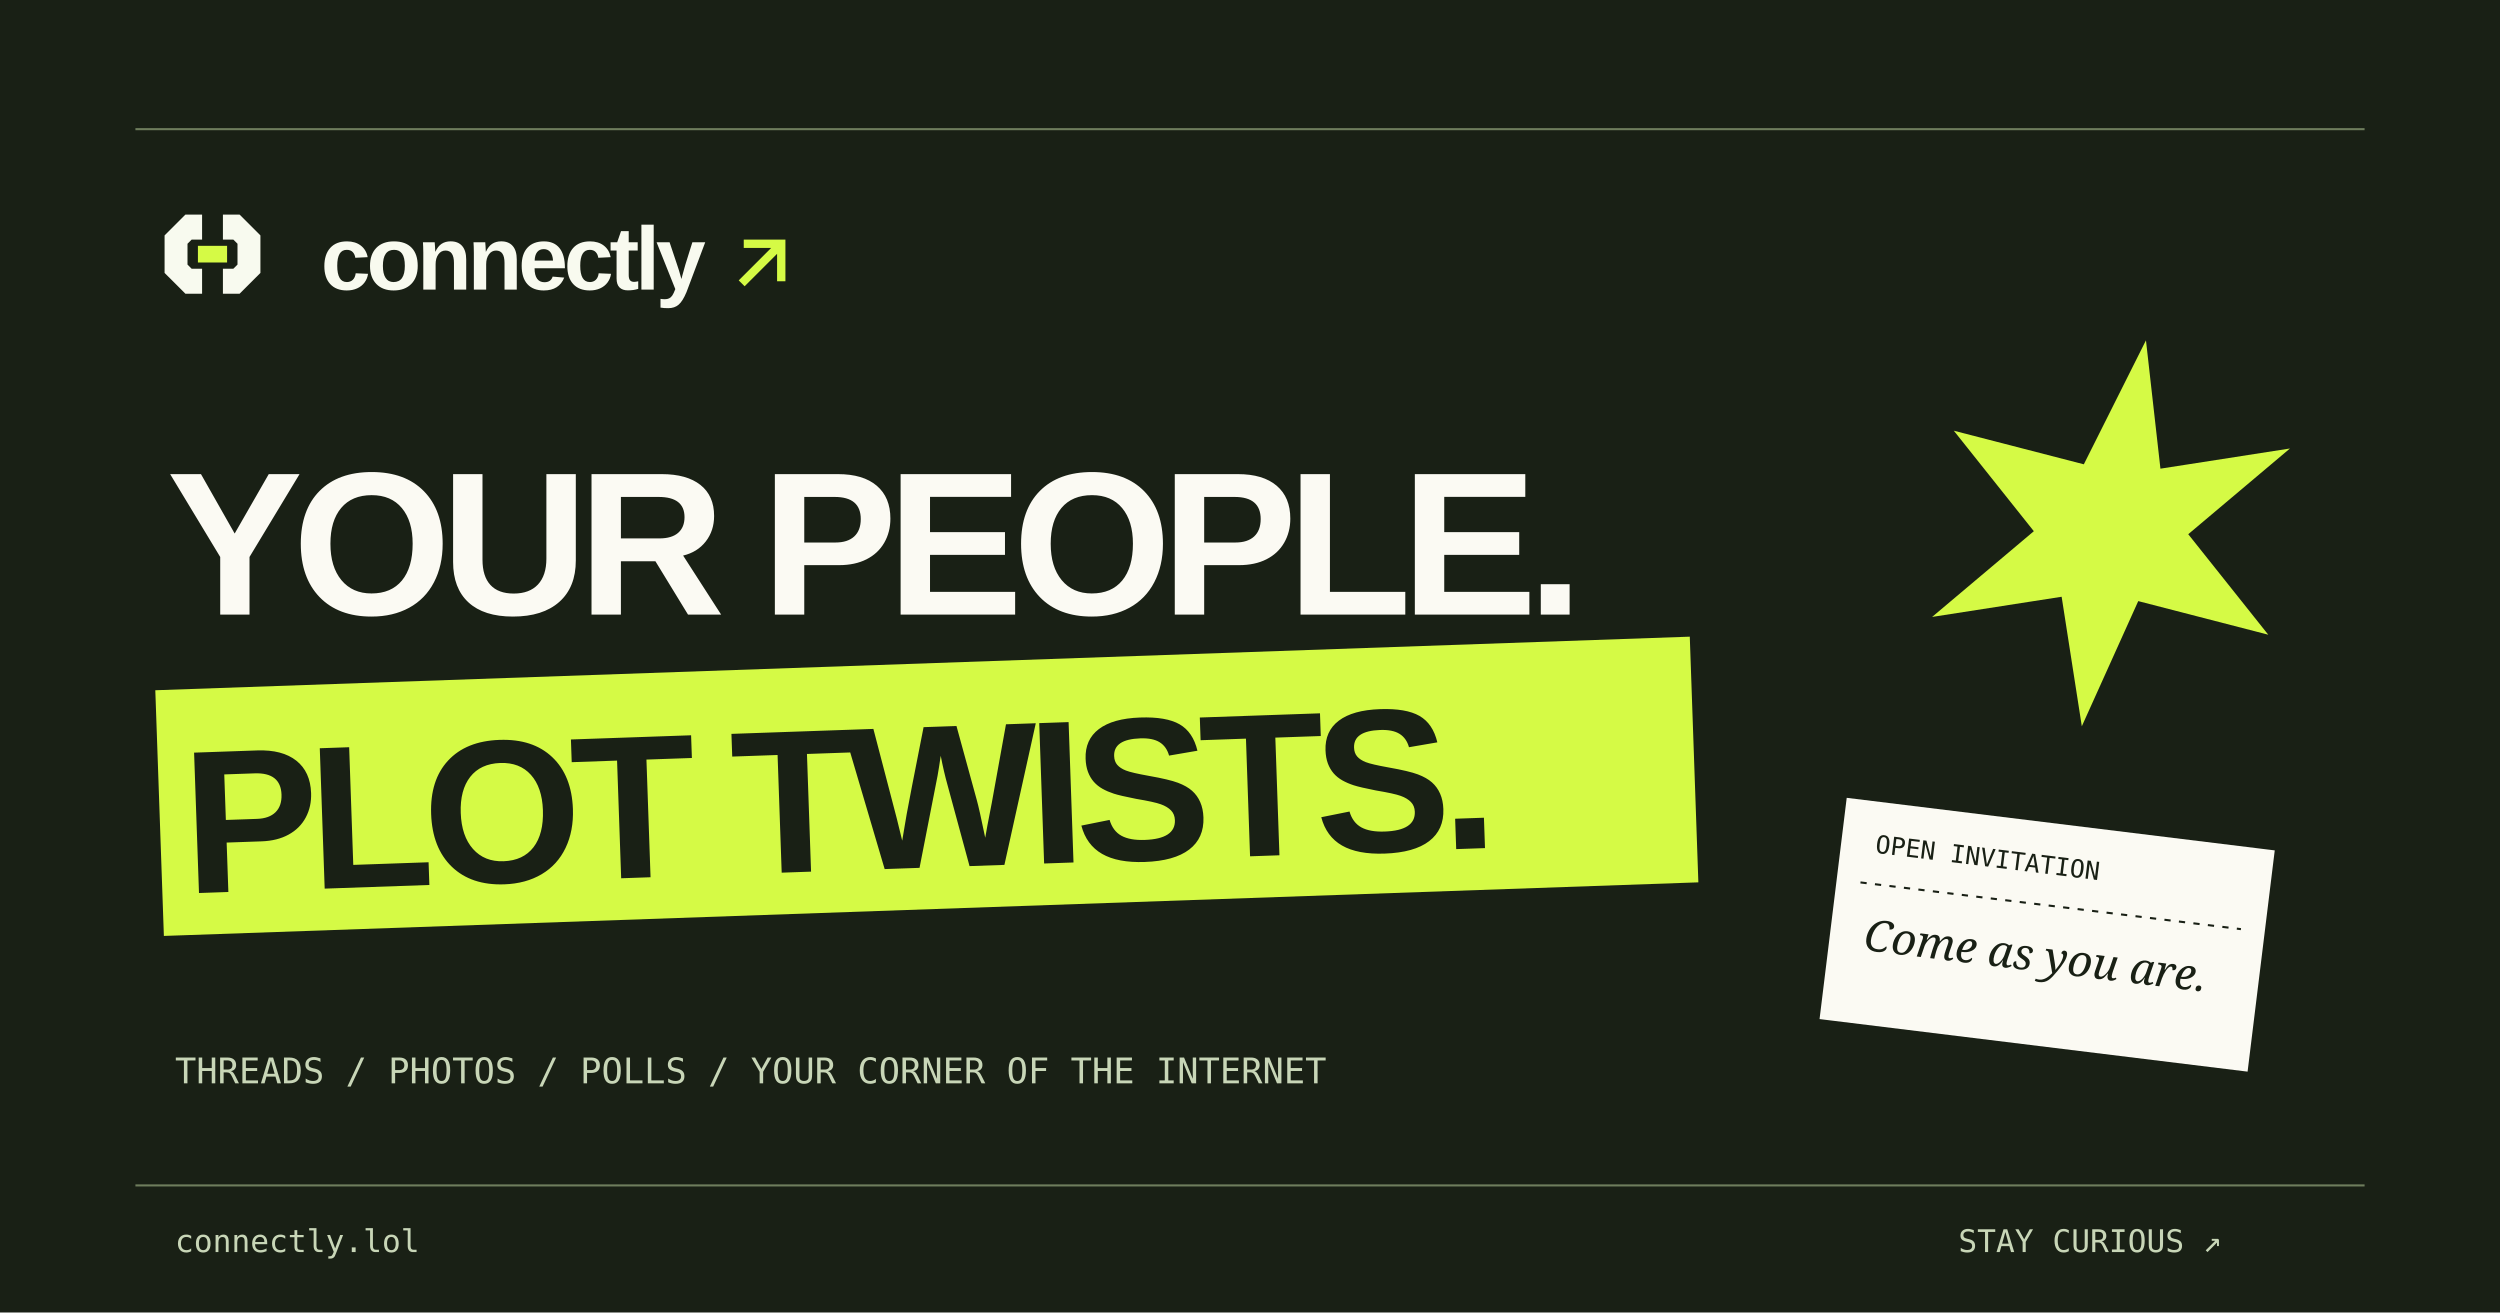
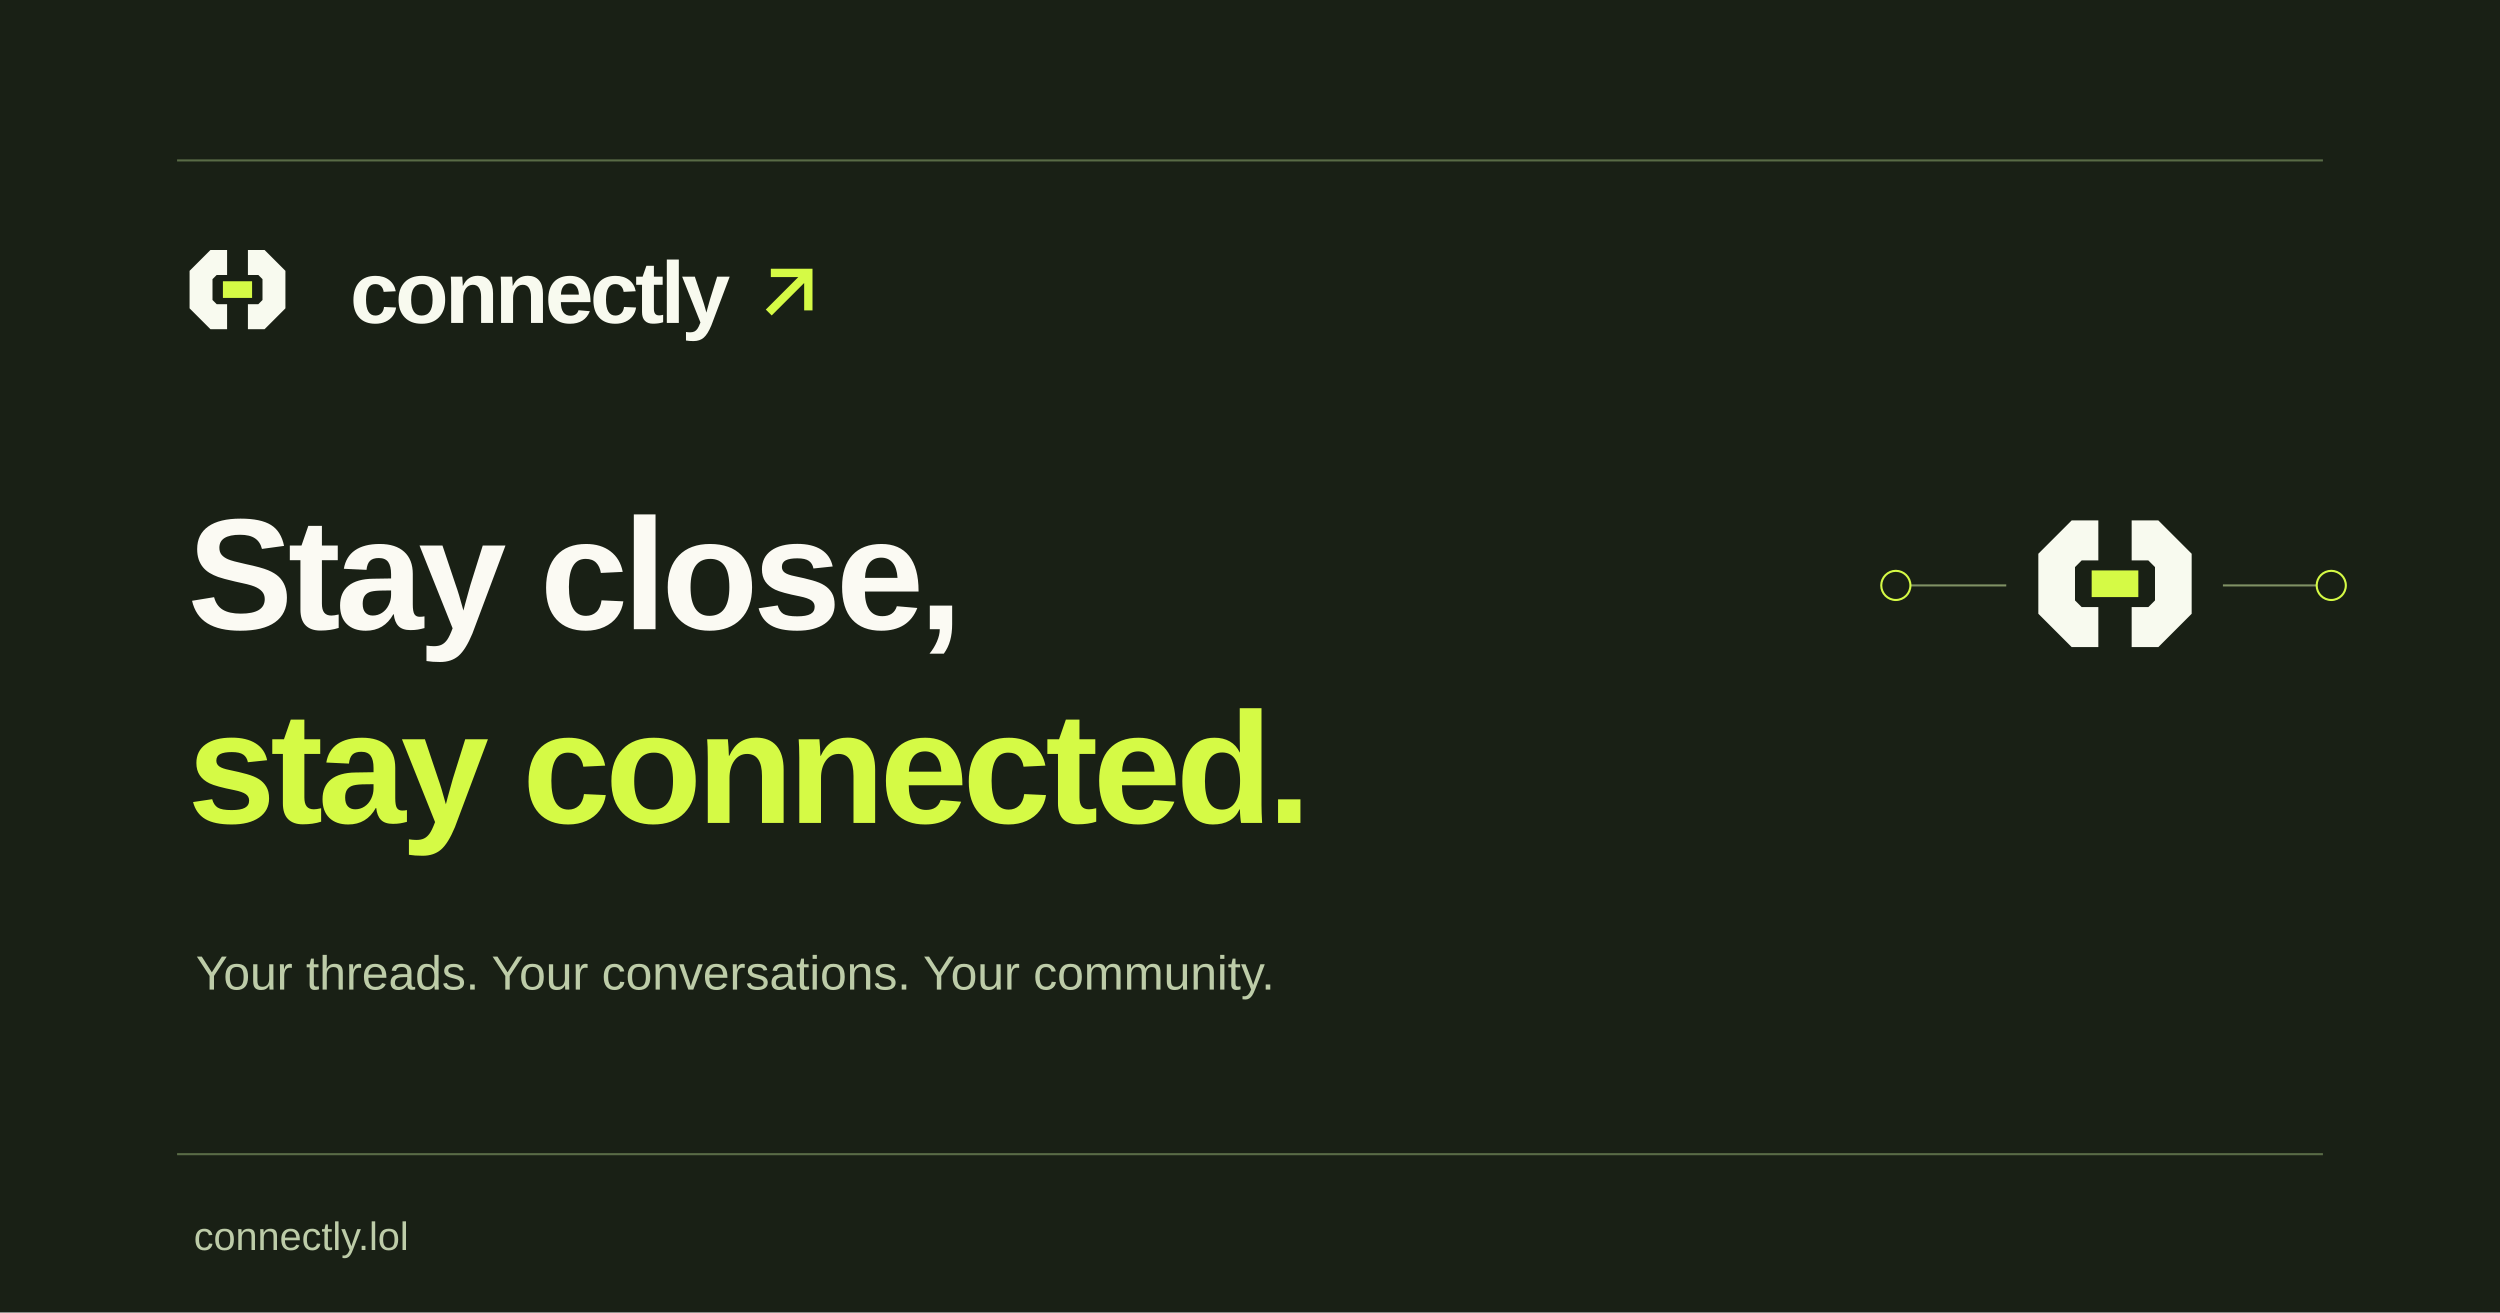
- <svg xmlns="http://www.w3.org/2000/svg" width="1200" height="630" viewBox="0 0 1200 630" role="img" aria-label="Connectly: Your people. Plot twists.">
+ <svg xmlns="http://www.w3.org/2000/svg" width="1200" height="630" viewBox="0 0 1200 630" role="img" aria-label="Connectly: Stay close, stay connected.">
  <rect width="1200" height="630" fill="#192015" />
-   <path d="M65 62H1135M65 569H1135" stroke="#6e7d5c" stroke-width="1" />
-   <g transform="translate(70 90)">
+   <path d="M85 77h1030M85 554h1030" stroke="#596b46" />
+   <g transform="translate(82 107)">
    <path d="M27 13h-8L9 23v18l10 10h8V39h-5l-2-2V27l2-2h5Z" fill="#f8faef" />
    <path d="M37 13h8l10 10v18L45 51h-8V39h5l2-2V27l-2-2h-5Z" fill="#f8faef" />
    <path d="M25 28h14v8H25Z" fill="#d5fa45" />
  </g>
-   <text x="154" y="139" fill="#f8faef" font-family="Arial, Helvetica, sans-serif" font-size="43" font-weight="800" letter-spacing="-2">connectly</text>
-   <path d="M357 117h18v18m0-18-19 19" fill="none" stroke="#d5fa45" stroke-width="4" />
-   <text x="80" y="295" fill="#fbfaf3" font-family="Arial, Helvetica, sans-serif" font-size="98" font-weight="800" letter-spacing="-5">YOUR PEOPLE.</text>
-   <g transform="rotate(-2 400 396)">
-     <rect x="77" y="320" width="737" height="118" fill="#d5fa45" />
-     <text x="88" y="418" fill="#192015" font-family="Arial, Helvetica, sans-serif" font-size="98" font-weight="800" letter-spacing="-5">PLOT TWISTS.</text>
+   <text x="168" y="155" fill="#f8faef" font-family="Arial, Helvetica, sans-serif" font-size="42" font-weight="700" letter-spacing="-1.7">connectly</text>
+   <path d="M370 131h18v18m0-18-19 19" fill="none" stroke="#d5fa45" stroke-width="4" />
+   <text x="90" y="302" fill="#fbfaf3" font-family="Arial, Helvetica, sans-serif" font-size="76" font-weight="600" letter-spacing="-2.5">Stay close,</text>
+   <text x="90" y="395" fill="#d5fa45" font-family="Arial, Helvetica, sans-serif" font-size="76" font-weight="600" letter-spacing="-2.5">stay connected.</text>
+   <text x="94" y="475" fill="#bdcca8" font-family="Arial, Helvetica, sans-serif" font-size="23">Your threads. Your conversations. Your community.</text>
+   <g transform="translate(920 281)">
+     <path d="M-10 0H43M147 0h52" stroke="#809164" />
+     <circle cx="-10" cy="0" r="7" fill="#192015" stroke="#d5fa45" />
+     <circle cx="199" cy="0" r="7" fill="#192015" stroke="#d5fa45" />
+     <g transform="translate(44 -52) scale(1.6)">
+       <path d="M27 13h-8L9 23v18l10 10h8V39h-5l-2-2V27l2-2h5Z" fill="#f8faef" />
+       <path d="M37 13h8l10 10v18L45 51h-8V39h5l2-2V27l-2-2h-5Z" fill="#f8faef" />
+       <path d="M25 28h14v8H25Z" fill="#d5fa45" />
+     </g>
  </g>
-   <g transform="translate(943 142) rotate(12) scale(2.8)">
-     <path d="M32 1l7 21 21-8-14 18 17 14-23-1-5 23-8-21-21 8 14-18L3 23l23 1Z" fill="#d5fa45" />
-   </g>
-   <g transform="rotate(7 985 454)">
-     <rect x="878" y="395" width="208" height="108" fill="#fbfaf3" stroke="#192015" />
-     <path d="M890 435h184" stroke="#192015" stroke-dasharray="3 4" />
-     <text x="895" y="420" fill="#192015" font-family="monospace" font-size="12">OPEN INVITATION</text>
-     <text x="895" y="467" fill="#192015" font-family="Georgia, serif" font-size="21" font-style="italic">Come as you are.</text>
-   </g>
-   <text x="84" y="520" fill="#c8d6b7" font-family="monospace" font-size="17">THREADS / PHOTOS / POLLS / YOUR CORNER OF THE INTERNET</text>
-   <text x="84" y="601" fill="#c8d6b7" font-family="monospace" font-size="15">connectly.lol</text>
-   <text x="940" y="601" fill="#c8d6b7" font-family="monospace" font-size="15">STAY CURIOUS ↗</text>
+   <text x="93" y="600" fill="#bdcca8" font-family="Arial, Helvetica, sans-serif" font-size="19">connectly.lol</text>
</svg>
